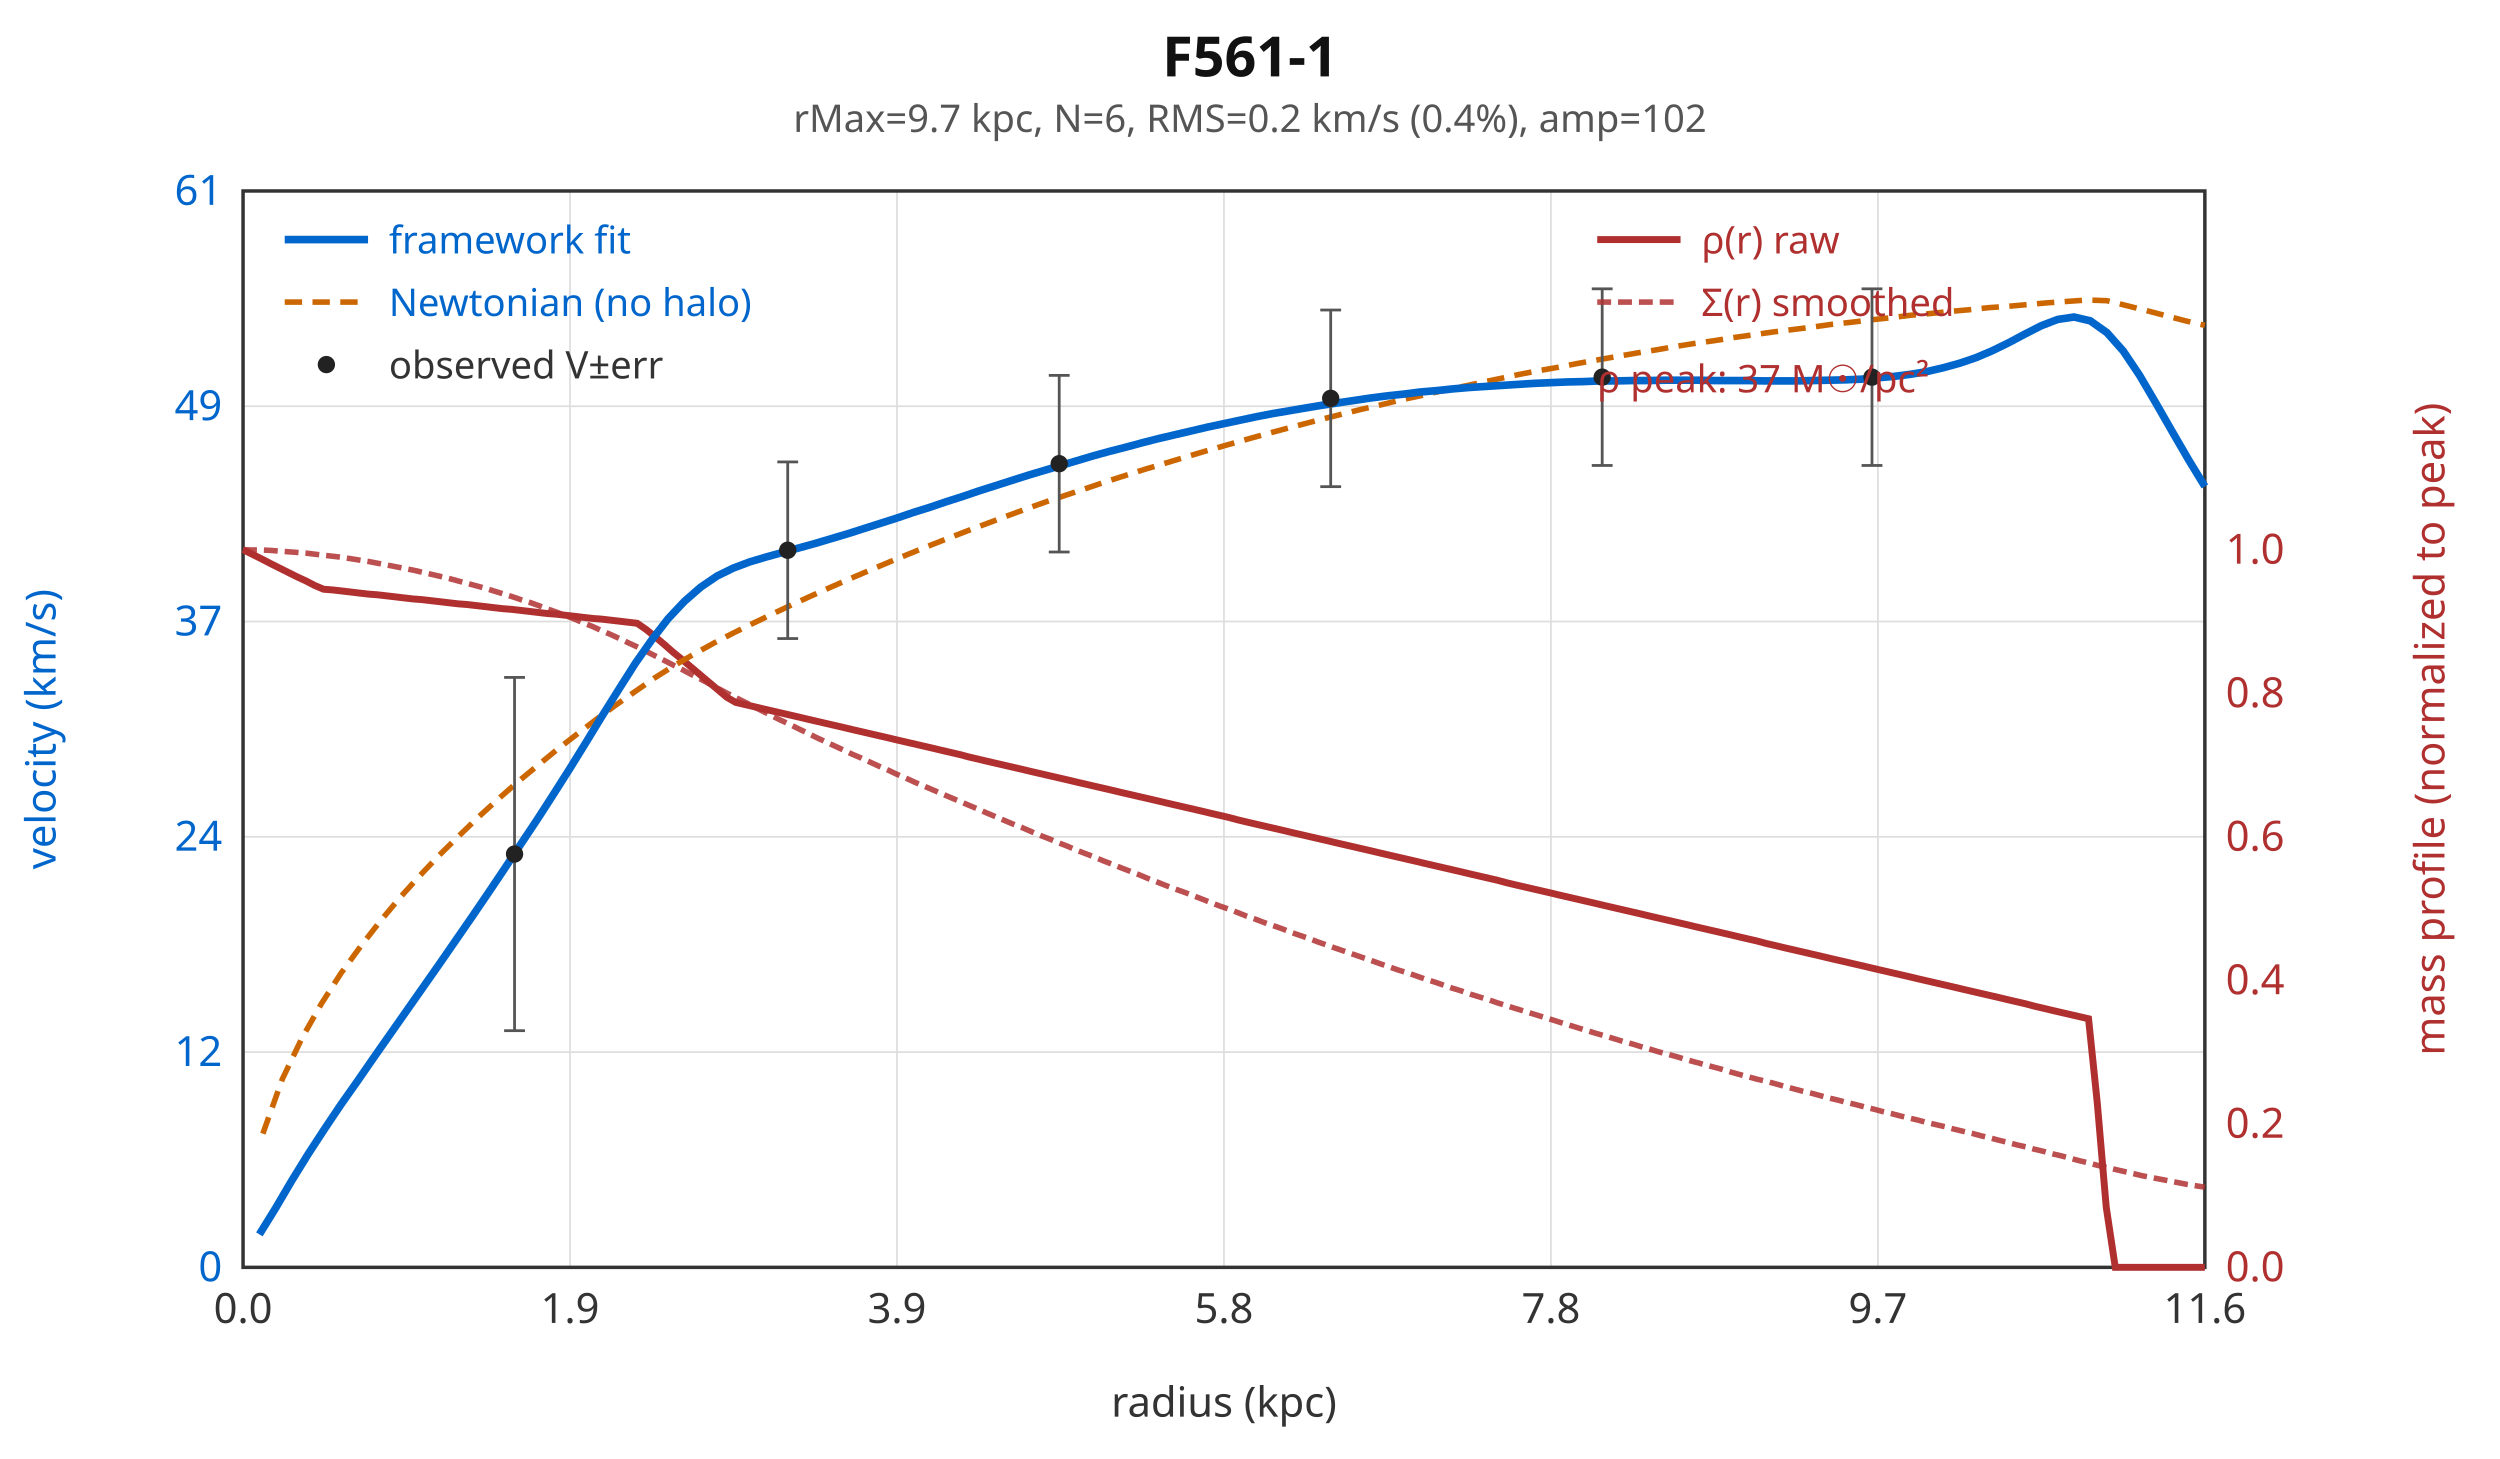
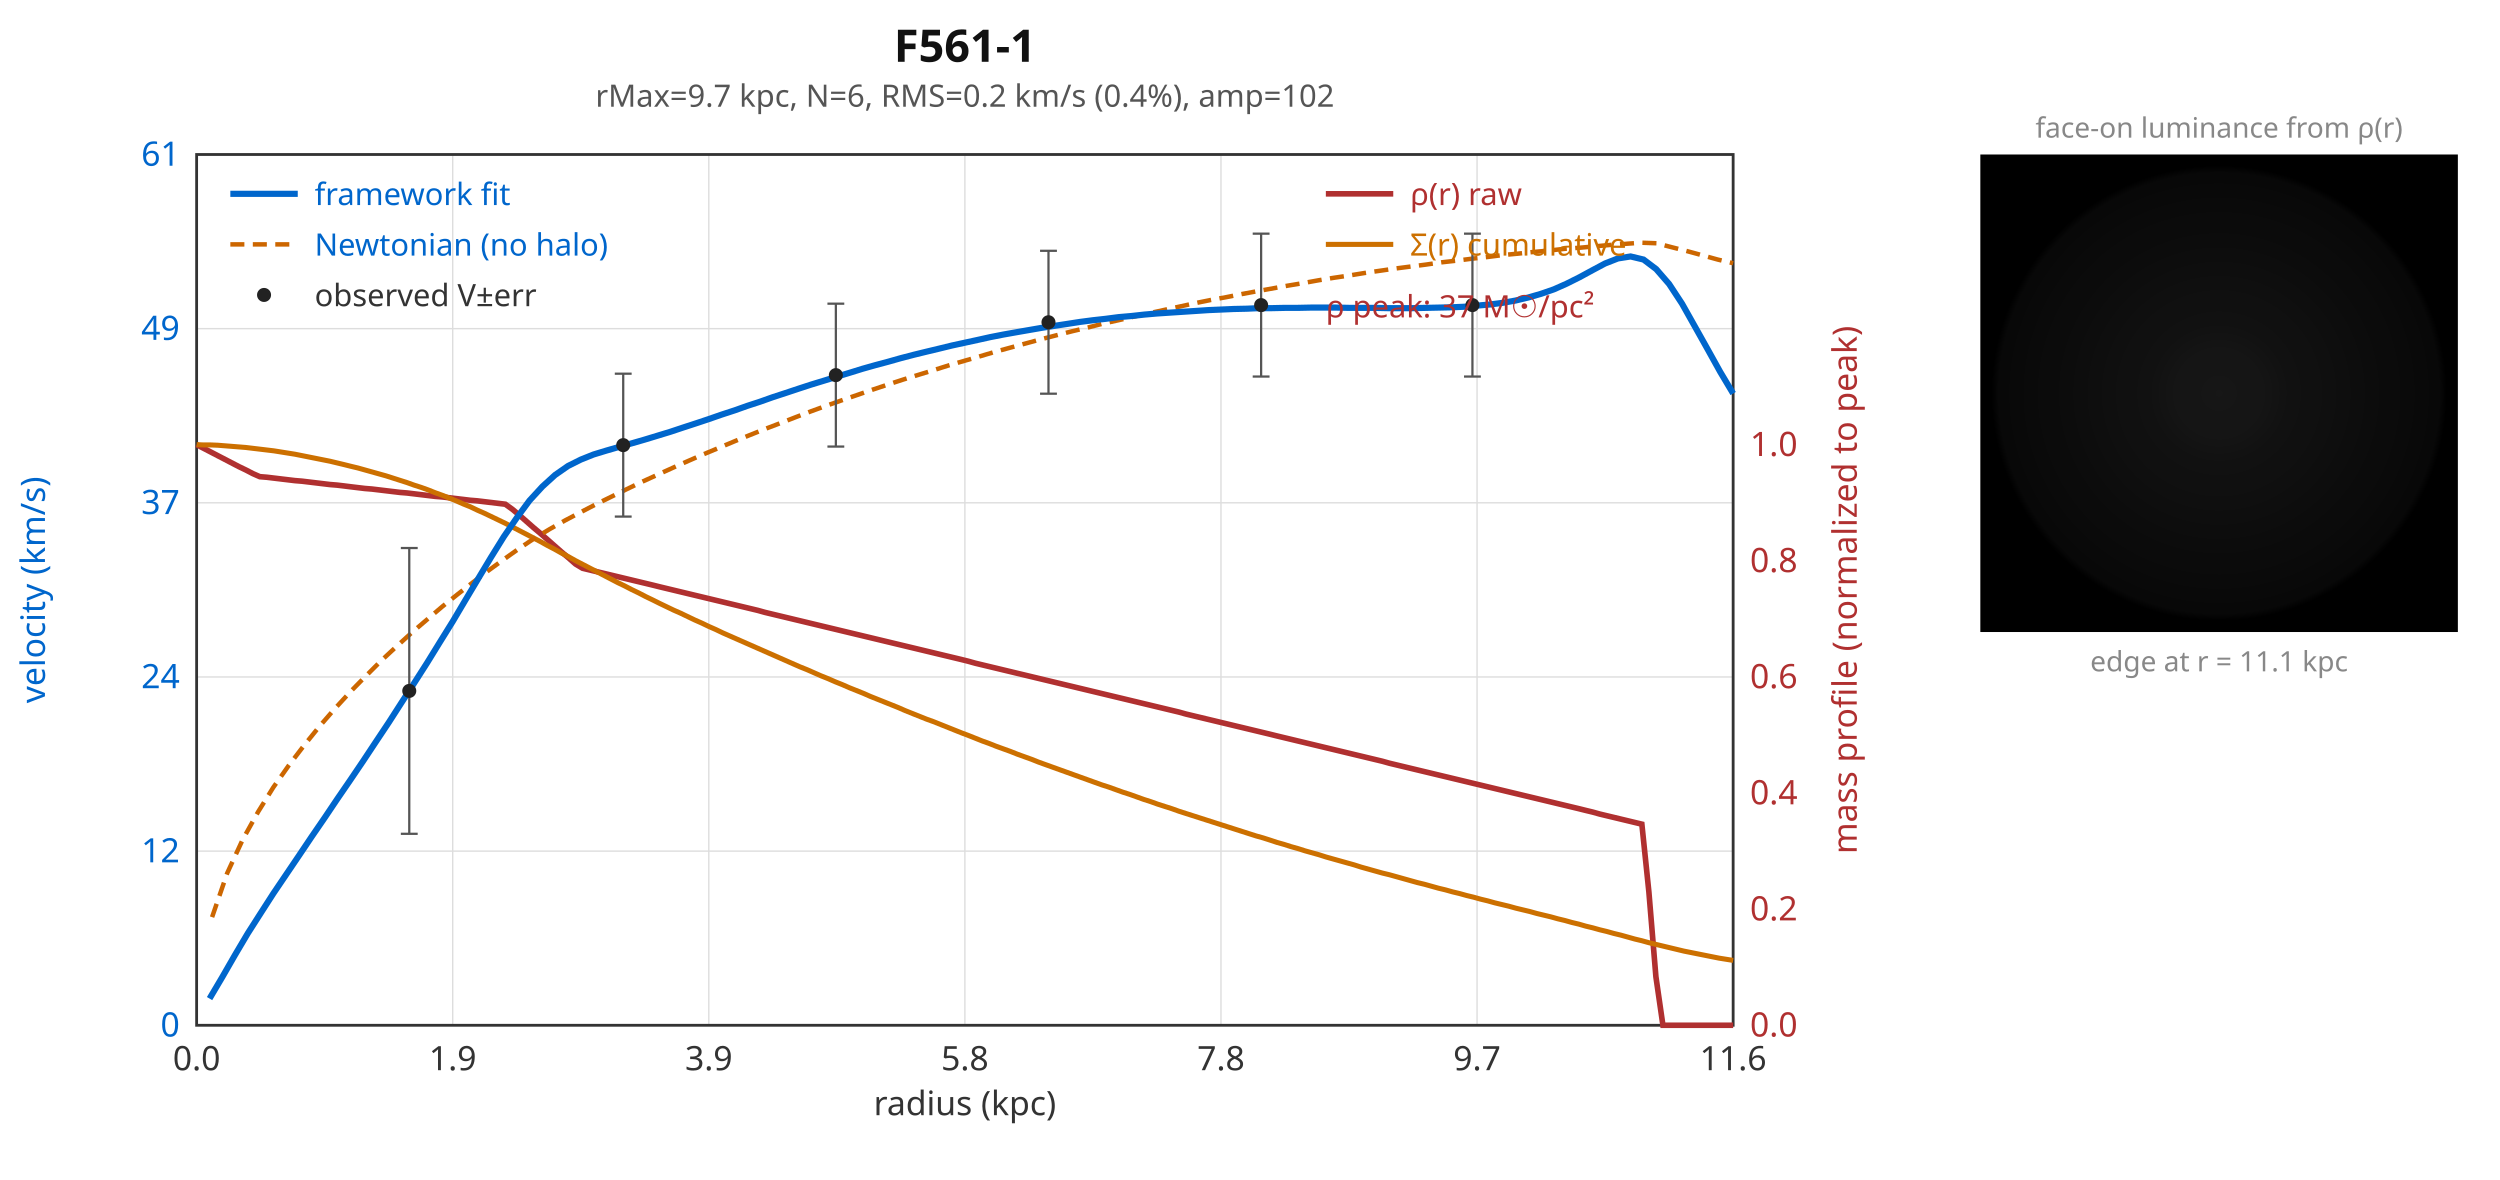
- <svg xmlns="http://www.w3.org/2000/svg" viewBox="0 0 720 420" width="720" height="420" font-family="sans-serif" font-size="12">
+ <svg xmlns="http://www.w3.org/2000/svg" viewBox="0 0 890 420" width="890" height="420" font-family="sans-serif" font-size="12">
  <style>
  .ax { stroke: #333; stroke-width: 1; fill: none; }
  .grid { stroke: #ddd; stroke-width: 0.5; fill: none; }
  .lbl { fill: #333; }
  .lbl-l { fill: #0066cc; }
  .lbl-r { fill: #b03030; }
+   .lbl-s { fill: #cc7000; }
  .obs { fill: #222; }
  .err { stroke: #555; stroke-width: 0.8; fill: none; }
  .fw { stroke: #0066cc; stroke-width: 2.2; fill: none; }
  .nt { stroke: #cc6600; stroke-width: 1.6; fill: none; stroke-dasharray: 5,3; }
  .rho { stroke: #b03030; stroke-width: 2.0; fill: none; }
-   .sig { stroke: #b03030; stroke-width: 1.6; fill: none; stroke-dasharray: 4,2; opacity: 0.85; }
+   .sig { stroke: #cc7000; stroke-width: 1.8; fill: none; }
  .title { fill: #111; font-size: 16px; font-weight: 600; }
  .subtitle { fill: #555; font-size: 11px; }
  .legend { font-size: 11px; }
+   .preview-bg { fill: #000; }
+   .preview-lbl { fill: #888; font-size: 10px; }
</style>
-   <text x="360.0" y="22" text-anchor="middle" class="title">F561-1</text>
-   <text x="360.0" y="38" text-anchor="middle" class="subtitle">rMax=9.7 kpc, N=6, RMS=0.2 km/s (0.4%), amp=102</text>
-   <line x1="70" y1="365.0" x2="635" y2="365.0" class="grid" />
+   <text x="343.5" y="22" text-anchor="middle" class="title">F561-1</text>
+   <text x="343.5" y="38" text-anchor="middle" class="subtitle">rMax=9.7 kpc, N=6, RMS=0.2 km/s (0.4%), amp=102</text>
+   <line x1="70" y1="365.0" x2="617" y2="365.0" class="grid" />
  <text x="64" y="369.0" text-anchor="end" class="lbl-l">0</text>
-   <line x1="70" y1="303.0" x2="635" y2="303.0" class="grid" />
+   <line x1="70" y1="303.0" x2="617" y2="303.0" class="grid" />
  <text x="64" y="307.0" text-anchor="end" class="lbl-l">12</text>
-   <line x1="70" y1="241" x2="635" y2="241" class="grid" />
+   <line x1="70" y1="241" x2="617" y2="241" class="grid" />
  <text x="64" y="245" text-anchor="end" class="lbl-l">24</text>
-   <line x1="70" y1="179" x2="635" y2="179" class="grid" />
+   <line x1="70" y1="179" x2="617" y2="179" class="grid" />
  <text x="64" y="183" text-anchor="end" class="lbl-l">37</text>
-   <line x1="70" y1="117" x2="635" y2="117" class="grid" />
+   <line x1="70" y1="117" x2="617" y2="117" class="grid" />
  <text x="64" y="121" text-anchor="end" class="lbl-l">49</text>
-   <line x1="70" y1="55" x2="635" y2="55" class="grid" />
+   <line x1="70" y1="55" x2="617" y2="55" class="grid" />
  <text x="64" y="59" text-anchor="end" class="lbl-l">61</text>
-   <text x="641" y="369.0" text-anchor="start" class="lbl-r">0.0</text>
-   <text x="641" y="327.667" text-anchor="start" class="lbl-r">0.2</text>
-   <text x="641" y="286.333" text-anchor="start" class="lbl-r">0.4</text>
-   <text x="641" y="245" text-anchor="start" class="lbl-r">0.6</text>
-   <text x="641" y="203.667" text-anchor="start" class="lbl-r">0.8</text>
-   <text x="641" y="162.333" text-anchor="start" class="lbl-r">1.0</text>
+   <text x="623" y="369.0" text-anchor="start" class="lbl-r">0.0</text>
+   <text x="623" y="327.667" text-anchor="start" class="lbl-r">0.2</text>
+   <text x="623" y="286.333" text-anchor="start" class="lbl-r">0.4</text>
+   <text x="623" y="245" text-anchor="start" class="lbl-r">0.6</text>
+   <text x="623" y="203.667" text-anchor="start" class="lbl-r">0.8</text>
+   <text x="623" y="162.333" text-anchor="start" class="lbl-r">1.0</text>
  <line x1="70.0" y1="55" x2="70.0" y2="365" class="grid" />
  <text x="70.0" y="381" text-anchor="middle" class="lbl">0.0</text>
-   <line x1="164.167" y1="55" x2="164.167" y2="365" class="grid" />
-   <text x="164.167" y="381" text-anchor="middle" class="lbl">1.9</text>
-   <line x1="258.333" y1="55" x2="258.333" y2="365" class="grid" />
-   <text x="258.333" y="381" text-anchor="middle" class="lbl">3.9</text>
-   <line x1="352.5" y1="55" x2="352.5" y2="365" class="grid" />
-   <text x="352.5" y="381" text-anchor="middle" class="lbl">5.8</text>
-   <line x1="446.667" y1="55" x2="446.667" y2="365" class="grid" />
-   <text x="446.667" y="381" text-anchor="middle" class="lbl">7.8</text>
-   <line x1="540.833" y1="55" x2="540.833" y2="365" class="grid" />
-   <text x="540.833" y="381" text-anchor="middle" class="lbl">9.7</text>
-   <line x1="635.0" y1="55" x2="635.0" y2="365" class="grid" />
-   <text x="635.0" y="381" text-anchor="middle" class="lbl">11.6</text>
-   <text x="352.5" y="408" text-anchor="middle" class="lbl">radius (kpc)</text>
+   <line x1="161.167" y1="55" x2="161.167" y2="365" class="grid" />
+   <text x="161.167" y="381" text-anchor="middle" class="lbl">1.9</text>
+   <line x1="252.333" y1="55" x2="252.333" y2="365" class="grid" />
+   <text x="252.333" y="381" text-anchor="middle" class="lbl">3.9</text>
+   <line x1="343.5" y1="55" x2="343.5" y2="365" class="grid" />
+   <text x="343.5" y="381" text-anchor="middle" class="lbl">5.8</text>
+   <line x1="434.667" y1="55" x2="434.667" y2="365" class="grid" />
+   <text x="434.667" y="381" text-anchor="middle" class="lbl">7.8</text>
+   <line x1="525.833" y1="55" x2="525.833" y2="365" class="grid" />
+   <text x="525.833" y="381" text-anchor="middle" class="lbl">9.7</text>
+   <line x1="617.0" y1="55" x2="617.0" y2="365" class="grid" />
+   <text x="617.0" y="381" text-anchor="middle" class="lbl">11.6</text>
+   <text x="343.5" y="397" text-anchor="middle" class="lbl">radius (kpc)</text>
  <text x="16" y="210.0" text-anchor="middle" class="lbl-l" transform="rotate(-90, 16, 210.0)">velocity (km/s)</text>
-   <text x="704" y="210.0" text-anchor="middle" class="lbl-r" transform="rotate(-90, 704, 210.0)">mass profile (normalized to peak)</text>
-   <rect x="70" y="55" width="565" height="310" class="ax" />
-   <path d="M 70.0,158.3 L 72.6,159.6 L 75.2,160.9 L 77.7,162.2 L 80.3,163.5 L 82.9,164.8 L 85.5,166.1 L 88.1,167.3 L 90.6,168.6 L 93.2,169.7 L 95.8,169.9 L 98.4,170.2 L 101.0,170.5 L 103.5,170.8 L 106.1,171.1 L 108.7,171.3 L 111.3,171.6 L 113.9,171.9 L 116.4,172.2 L 119.0,172.5 L 121.6,172.7 L 124.2,173.0 L 126.8,173.3 L 129.3,173.6 L 131.9,173.9 L 134.5,174.1 L 137.1,174.4 L 139.7,174.7 L 142.2,175.0 L 144.8,175.3 L 147.4,175.5 L 150.0,175.8 L 152.6,176.1 L 155.1,176.4 L 157.7,176.7 L 160.3,176.9 L 162.9,177.2 L 165.5,177.5 L 168.0,177.8 L 170.6,178.1 L 173.2,178.3 L 175.8,178.6 L 178.4,178.9 L 180.9,179.2 L 183.5,179.5 L 186.1,181.3 L 188.7,183.4 L 191.3,185.6 L 193.8,187.8 L 196.4,189.9 L 199.0,192.1 L 201.6,194.3 L 204.2,196.5 L 206.7,198.6 L 209.3,200.8 L 211.9,202.3 L 214.5,202.9 L 217.1,203.5 L 219.6,204.1 L 222.2,204.7 L 224.8,205.3 L 227.4,205.9 L 230.0,206.5 L 232.5,207.1 L 235.1,207.7 L 237.7,208.3 L 240.3,208.9 L 242.9,209.5 L 245.4,210.1 L 248.0,210.7 L 250.6,211.3 L 253.2,211.9 L 255.8,212.5 L 258.3,213.1 L 260.9,213.7 L 263.5,214.3 L 266.1,214.9 L 268.7,215.5 L 271.2,216.1 L 273.8,216.7 L 276.4,217.3 L 279.0,218.0 L 281.6,218.6 L 284.1,219.2 L 286.7,219.8 L 289.3,220.4 L 291.9,221.0 L 294.5,221.6 L 297.0,222.2 L 299.6,222.8 L 302.2,223.4 L 304.8,224.0 L 307.4,224.6 L 309.9,225.2 L 312.5,225.8 L 315.1,226.4 L 317.7,227.0 L 320.3,227.6 L 322.8,228.2 L 325.4,228.8 L 328.0,229.4 L 330.6,230.0 L 333.2,230.6 L 335.7,231.2 L 338.3,231.8 L 340.9,232.4 L 343.5,233.0 L 346.1,233.6 L 348.6,234.2 L 351.2,234.8 L 353.8,235.4 L 356.4,236.1 L 358.9,236.7 L 361.5,237.3 L 364.1,237.9 L 366.7,238.5 L 369.3,239.1 L 371.8,239.7 L 374.4,240.3 L 377.0,240.9 L 379.6,241.5 L 382.2,242.1 L 384.7,242.7 L 387.3,243.3 L 389.9,243.9 L 392.5,244.5 L 395.1,245.1 L 397.6,245.7 L 400.2,246.3 L 402.8,246.9 L 405.4,247.5 L 408.0,248.1 L 410.5,248.7 L 413.1,249.3 L 415.7,249.9 L 418.3,250.5 L 420.9,251.1 L 423.4,251.7 L 426.0,252.3 L 428.6,252.9 L 431.2,253.5 L 433.8,254.2 L 436.3,254.8 L 438.9,255.4 L 441.5,256.0 L 444.1,256.6 L 446.7,257.2 L 449.2,257.8 L 451.8,258.4 L 454.4,259.0 L 457.0,259.6 L 459.6,260.2 L 462.1,260.8 L 464.7,261.4 L 467.3,262.0 L 469.9,262.6 L 472.5,263.2 L 475.0,263.8 L 477.6,264.4 L 480.2,265.0 L 482.8,265.6 L 485.4,266.2 L 487.9,266.8 L 490.5,267.4 L 493.1,268.0 L 495.7,268.6 L 498.3,269.2 L 500.8,269.8 L 503.4,270.4 L 506.0,271.0 L 508.6,271.7 L 511.2,272.3 L 513.7,272.9 L 516.3,273.5 L 518.9,274.1 L 521.5,274.7 L 524.1,275.3 L 526.6,275.9 L 529.2,276.5 L 531.8,277.1 L 534.4,277.7 L 537.0,278.3 L 539.5,278.9 L 542.1,279.5 L 544.7,280.1 L 547.3,280.7 L 549.9,281.3 L 552.4,281.9 L 555.0,282.5 L 557.6,283.1 L 560.2,283.7 L 562.8,284.3 L 565.3,284.9 L 567.9,285.5 L 570.5,286.1 L 573.1,286.7 L 575.7,287.3 L 578.2,287.9 L 580.8,288.5 L 583.4,289.1 L 586.0,289.8 L 588.6,290.4 L 591.1,291.0 L 593.7,291.6 L 596.3,292.2 L 598.9,292.8 L 601.5,293.4 L 604.0,317.5 L 606.6,347.7 L 609.2,365.0 L 611.8,365.0 L 614.4,365.0 L 616.9,365.0 L 619.5,365.0 L 622.1,365.0 L 624.7,365.0 L 627.3,365.0 L 629.8,365.0 L 632.4,365.0 L 635.0,365.0" class="rho" />
-   <path d="M 70.0,158.3 L 72.6,158.4 L 75.2,158.4 L 77.7,158.5 L 80.3,158.7 L 82.9,158.9 L 85.5,159.1 L 88.1,159.3 L 90.6,159.6 L 93.2,159.9 L 95.8,160.2 L 98.4,160.5 L 101.0,160.9 L 103.5,161.3 L 106.1,161.7 L 108.7,162.2 L 111.3,162.7 L 113.9,163.2 L 116.4,163.7 L 119.0,164.2 L 121.6,164.8 L 124.2,165.4 L 126.8,166.0 L 129.3,166.6 L 131.9,167.3 L 134.5,168.0 L 137.1,168.7 L 139.7,169.4 L 142.2,170.2 L 144.8,171.0 L 147.4,171.8 L 150.0,172.7 L 152.6,173.5 L 155.1,174.4 L 157.7,175.4 L 160.3,176.3 L 162.9,177.3 L 165.5,178.3 L 168.0,179.4 L 170.6,180.4 L 173.2,181.6 L 175.8,182.7 L 178.4,183.9 L 180.9,185.1 L 183.5,186.3 L 186.1,187.6 L 188.7,188.9 L 191.3,190.2 L 193.8,191.5 L 196.4,192.8 L 199.0,194.2 L 201.6,195.5 L 204.2,196.9 L 206.7,198.2 L 209.3,199.6 L 211.9,200.9 L 214.5,202.2 L 217.1,203.5 L 219.6,204.8 L 222.2,206.1 L 224.8,207.4 L 227.4,208.6 L 230.0,209.9 L 232.5,211.1 L 235.1,212.4 L 237.7,213.6 L 240.3,214.8 L 242.9,216.0 L 245.4,217.2 L 248.0,218.3 L 250.6,219.5 L 253.2,220.7 L 255.8,221.8 L 258.3,223.0 L 260.9,224.1 L 263.5,225.3 L 266.1,226.4 L 268.7,227.5 L 271.2,228.6 L 273.8,229.7 L 276.4,230.8 L 279.0,231.9 L 281.6,233.0 L 284.1,234.1 L 286.7,235.2 L 289.3,236.3 L 291.9,237.4 L 294.5,238.4 L 297.0,239.5 L 299.6,240.6 L 302.2,241.6 L 304.8,242.7 L 307.4,243.7 L 309.9,244.8 L 312.5,245.8 L 315.1,246.8 L 317.7,247.9 L 320.3,248.9 L 322.8,249.9 L 325.4,250.9 L 328.0,251.9 L 330.6,253.0 L 333.2,254.0 L 335.7,255.0 L 338.3,256.0 L 340.9,256.9 L 343.5,257.9 L 346.1,258.9 L 348.6,259.9 L 351.2,260.9 L 353.8,261.8 L 356.4,262.8 L 358.9,263.8 L 361.5,264.7 L 364.1,265.7 L 366.7,266.6 L 369.3,267.5 L 371.8,268.5 L 374.4,269.4 L 377.0,270.3 L 379.6,271.3 L 382.2,272.2 L 384.7,273.1 L 387.3,274.0 L 389.9,274.9 L 392.5,275.8 L 395.1,276.7 L 397.6,277.6 L 400.2,278.5 L 402.8,279.4 L 405.4,280.2 L 408.0,281.1 L 410.5,282.0 L 413.1,282.8 L 415.7,283.7 L 418.3,284.6 L 420.9,285.4 L 423.4,286.3 L 426.0,287.1 L 428.6,287.9 L 431.2,288.8 L 433.8,289.6 L 436.3,290.4 L 438.9,291.2 L 441.5,292.0 L 444.1,292.8 L 446.7,293.6 L 449.2,294.4 L 451.8,295.2 L 454.4,296.0 L 457.0,296.8 L 459.6,297.6 L 462.1,298.3 L 464.7,299.1 L 467.3,299.9 L 469.9,300.6 L 472.5,301.4 L 475.0,302.1 L 477.6,302.9 L 480.2,303.6 L 482.8,304.3 L 485.4,305.1 L 487.9,305.8 L 490.5,306.5 L 493.1,307.2 L 495.7,307.9 L 498.3,308.7 L 500.8,309.4 L 503.4,310.1 L 506.0,310.8 L 508.6,311.4 L 511.2,312.1 L 513.7,312.8 L 516.3,313.5 L 518.9,314.2 L 521.5,314.8 L 524.1,315.5 L 526.6,316.2 L 529.2,316.8 L 531.8,317.5 L 534.4,318.1 L 537.0,318.8 L 539.5,319.4 L 542.1,320.1 L 544.7,320.7 L 547.3,321.4 L 549.9,322.0 L 552.4,322.6 L 555.0,323.3 L 557.6,323.9 L 560.2,324.5 L 562.8,325.2 L 565.3,325.8 L 567.9,326.4 L 570.5,327.1 L 573.1,327.7 L 575.7,328.4 L 578.2,329.0 L 580.8,329.7 L 583.4,330.3 L 586.0,331.0 L 588.6,331.6 L 591.1,332.3 L 593.7,332.9 L 596.3,333.6 L 598.9,334.3 L 601.5,334.9 L 604.0,335.6 L 606.6,336.2 L 609.2,336.8 L 611.8,337.4 L 614.4,338.0 L 616.9,338.6 L 619.5,339.1 L 622.1,339.6 L 624.7,340.1 L 627.3,340.6 L 629.8,341.1 L 632.4,341.5 L 635.0,341.9" class="sig" />
-   <path d="M 75.7,326.5 L 81.3,310.8 L 87.0,298.9 L 92.6,289.0 L 98.2,280.3 L 103.9,272.5 L 109.5,265.3 L 115.2,258.5 L 120.8,252.3 L 126.5,246.3 L 132.2,240.7 L 137.8,235.3 L 143.4,230.2 L 149.1,225.2 L 154.8,220.5 L 160.4,215.9 L 166.1,211.5 L 171.7,207.2 L 177.3,203.1 L 183.0,199.1 L 188.6,195.2 L 194.3,191.6 L 200.0,188.3 L 205.6,185.2 L 211.2,182.3 L 216.9,179.5 L 222.5,176.8 L 228.2,174.1 L 233.9,171.5 L 239.5,169.0 L 245.2,166.5 L 250.8,164.1 L 256.5,161.7 L 262.1,159.4 L 267.8,157.1 L 273.4,154.9 L 279.1,152.7 L 284.7,150.6 L 290.3,148.5 L 296.0,146.4 L 301.6,144.4 L 307.3,142.5 L 313.0,140.6 L 318.6,138.7 L 324.2,136.9 L 329.9,135.1 L 335.6,133.4 L 341.2,131.7 L 346.9,130.0 L 352.5,128.4 L 358.1,126.8 L 363.8,125.2 L 369.4,123.7 L 375.1,122.2 L 380.8,120.7 L 386.4,119.3 L 392.0,117.9 L 397.7,116.6 L 403.3,115.2 L 409.0,114.0 L 414.6,112.7 L 420.3,111.5 L 425.9,110.3 L 431.6,109.1 L 437.2,107.9 L 442.9,106.8 L 448.6,105.8 L 454.2,104.7 L 459.8,103.7 L 465.5,102.7 L 471.2,101.7 L 476.8,100.8 L 482.4,99.8 L 488.1,98.9 L 493.8,98.1 L 499.4,97.2 L 505.1,96.4 L 510.7,95.6 L 516.4,94.9 L 522.0,94.2 L 527.6,93.4 L 533.3,92.8 L 539.0,92.1 L 544.6,91.5 L 550.2,90.8 L 555.9,90.3 L 561.5,89.7 L 567.2,89.2 L 572.8,88.6 L 578.5,88.2 L 584.1,87.7 L 589.8,87.2 L 595.4,86.8 L 601.1,86.4 L 606.8,86.6 L 612.4,88.0 L 618.0,89.4 L 623.7,90.9 L 629.4,92.4 L 635.0,93.7" class="nt" />
-   <path d="M 74.7,355.5 L 79.4,347.9 L 84.1,339.9 L 88.8,332.3 L 93.5,325.1 L 98.2,318.1 L 103.0,311.3 L 107.7,304.5 L 112.4,297.8 L 117.1,291.1 L 121.8,284.4 L 126.5,277.7 L 131.2,270.9 L 135.9,264.1 L 140.6,257.2 L 145.3,250.2 L 150.0,243.1 L 154.8,235.9 L 159.5,228.6 L 164.2,221.2 L 168.9,213.6 L 173.6,205.9 L 178.3,198.4 L 183.0,191.0 L 187.7,184.3 L 192.4,178.2 L 197.1,173.2 L 201.8,169.1 L 206.5,165.9 L 211.2,163.6 L 216.0,161.8 L 220.7,160.4 L 225.4,159.1 L 230.1,157.8 L 234.8,156.5 L 239.5,155.1 L 244.2,153.7 L 248.9,152.2 L 253.6,150.7 L 258.3,149.2 L 263.0,147.6 L 267.8,146.1 L 272.5,144.5 L 277.2,143.0 L 281.9,141.4 L 286.6,139.9 L 291.3,138.4 L 296.0,136.9 L 300.7,135.5 L 305.4,134.1 L 310.1,132.7 L 314.8,131.3 L 319.5,130.0 L 324.2,128.8 L 329.0,127.5 L 333.7,126.3 L 338.4,125.2 L 343.1,124.1 L 347.8,123.0 L 352.5,122.0 L 357.2,121.0 L 361.9,120.0 L 366.6,119.1 L 371.3,118.3 L 376.0,117.5 L 380.8,116.7 L 385.5,116.0 L 390.2,115.3 L 394.9,114.6 L 399.6,114.0 L 404.3,113.5 L 409.0,112.9 L 413.7,112.5 L 418.4,112.0 L 423.1,111.6 L 427.8,111.3 L 432.5,111.0 L 437.2,110.7 L 442.0,110.4 L 446.7,110.2 L 451.4,110.0 L 456.1,109.9 L 460.8,109.7 L 465.5,109.7 L 470.2,109.6 L 474.9,109.6 L 479.6,109.5 L 484.3,109.5 L 489.0,109.5 L 493.8,109.6 L 498.5,109.6 L 503.2,109.6 L 507.9,109.7 L 512.6,109.7 L 517.3,109.7 L 522.0,109.6 L 526.7,109.5 L 531.4,109.4 L 536.1,109.2 L 540.8,108.8 L 545.5,108.4 L 550.2,107.8 L 555.0,107.0 L 559.7,105.9 L 564.4,104.6 L 569.1,103.0 L 573.8,101.0 L 578.5,98.7 L 583.2,96.2 L 587.9,93.8 L 592.6,92.0 L 597.3,91.3 L 602.0,92.4 L 606.8,95.8 L 611.5,101.1 L 616.2,108.1 L 620.9,116.1 L 625.6,124.3 L 630.3,132.4 L 635.0,140.1" class="fw" />
-   <line x1="148.189" y1="195.095" x2="148.189" y2="296.835" class="err" />
-   <line x1="145.189" y1="195.095" x2="151.189" y2="195.095" class="err" />
-   <line x1="145.189" y1="296.835" x2="151.189" y2="296.835" class="err" />
-   <circle cx="148.189" cy="245.965" r="2.5" class="obs" />
-   <line x1="226.863" y1="133.034" x2="226.863" y2="183.904" class="err" />
-   <line x1="223.863" y1="133.034" x2="229.863" y2="133.034" class="err" />
-   <line x1="223.863" y1="183.904" x2="229.863" y2="183.904" class="err" />
-   <circle cx="226.863" cy="158.469" r="2.5" class="obs" />
-   <line x1="305.052" y1="108.108" x2="305.052" y2="158.978" class="err" />
-   <line x1="302.052" y1="108.108" x2="308.052" y2="108.108" class="err" />
-   <line x1="302.052" y1="158.978" x2="308.052" y2="158.978" class="err" />
-   <circle cx="305.052" cy="133.543" r="2.5" class="obs" />
-   <line x1="383.241" y1="89.286" x2="383.241" y2="140.156" class="err" />
-   <line x1="380.241" y1="89.286" x2="386.241" y2="89.286" class="err" />
-   <line x1="380.241" y1="140.156" x2="386.241" y2="140.156" class="err" />
-   <circle cx="383.241" cy="114.721" r="2.5" class="obs" />
-   <line x1="461.43" y1="83.182" x2="461.43" y2="134.052" class="err" />
-   <line x1="458.43" y1="83.182" x2="464.43" y2="83.182" class="err" />
-   <line x1="458.43" y1="134.052" x2="464.43" y2="134.052" class="err" />
-   <circle cx="461.43" cy="108.617" r="2.5" class="obs" />
-   <line x1="539.133" y1="83.182" x2="539.133" y2="134.052" class="err" />
-   <line x1="536.133" y1="83.182" x2="542.133" y2="83.182" class="err" />
-   <line x1="536.133" y1="134.052" x2="542.133" y2="134.052" class="err" />
-   <circle cx="539.133" cy="108.617" r="2.5" class="obs" />
+   <text x="661" y="210.0" text-anchor="middle" class="lbl-r" transform="rotate(-90, 661, 210.0)">mass profile (normalized to peak)</text>
+   <rect x="70" y="55" width="547" height="310" class="ax" />
+   <path d="M 70.0,158.3 L 72.5,159.6 L 75.0,160.9 L 77.5,162.2 L 80.0,163.5 L 82.5,164.8 L 85.0,166.1 L 87.5,167.3 L 90.0,168.6 L 92.5,169.7 L 95.0,169.9 L 97.5,170.2 L 100.0,170.5 L 102.5,170.8 L 105.0,171.1 L 107.5,171.3 L 110.0,171.6 L 112.5,171.9 L 115.0,172.2 L 117.5,172.5 L 120.0,172.7 L 122.5,173.0 L 124.9,173.3 L 127.4,173.6 L 129.9,173.9 L 132.4,174.1 L 134.9,174.4 L 137.4,174.7 L 139.9,175.0 L 142.4,175.3 L 144.9,175.5 L 147.4,175.8 L 149.9,176.1 L 152.4,176.4 L 154.9,176.7 L 157.4,176.9 L 159.9,177.2 L 162.4,177.5 L 164.9,177.8 L 167.4,178.1 L 169.9,178.3 L 172.4,178.6 L 174.9,178.9 L 177.4,179.2 L 179.9,179.5 L 182.4,181.3 L 184.9,183.4 L 187.4,185.6 L 189.9,187.8 L 192.4,189.9 L 194.9,192.1 L 197.4,194.3 L 199.9,196.5 L 202.4,198.6 L 204.9,200.8 L 207.4,202.3 L 209.9,202.9 L 212.4,203.5 L 214.9,204.1 L 217.4,204.7 L 219.9,205.3 L 222.4,205.9 L 224.9,206.5 L 227.4,207.1 L 229.9,207.7 L 232.4,208.3 L 234.8,208.9 L 237.3,209.5 L 239.8,210.1 L 242.3,210.7 L 244.8,211.3 L 247.3,211.9 L 249.8,212.5 L 252.3,213.1 L 254.8,213.7 L 257.3,214.3 L 259.8,214.9 L 262.3,215.5 L 264.8,216.1 L 267.3,216.7 L 269.8,217.3 L 272.3,218.0 L 274.8,218.6 L 277.3,219.2 L 279.8,219.8 L 282.3,220.4 L 284.8,221.0 L 287.3,221.6 L 289.8,222.2 L 292.3,222.8 L 294.8,223.4 L 297.3,224.0 L 299.8,224.6 L 302.3,225.2 L 304.8,225.8 L 307.3,226.4 L 309.8,227.0 L 312.3,227.6 L 314.8,228.2 L 317.3,228.8 L 319.8,229.4 L 322.3,230.0 L 324.8,230.6 L 327.3,231.2 L 329.8,231.8 L 332.3,232.4 L 334.8,233.0 L 337.3,233.6 L 339.8,234.2 L 342.3,234.8 L 344.7,235.4 L 347.2,236.1 L 349.7,236.7 L 352.2,237.3 L 354.7,237.9 L 357.2,238.5 L 359.7,239.1 L 362.2,239.7 L 364.7,240.3 L 367.2,240.9 L 369.7,241.5 L 372.2,242.1 L 374.7,242.7 L 377.2,243.3 L 379.7,243.9 L 382.2,244.5 L 384.7,245.1 L 387.2,245.7 L 389.7,246.3 L 392.2,246.9 L 394.7,247.5 L 397.2,248.1 L 399.7,248.7 L 402.2,249.3 L 404.7,249.9 L 407.2,250.5 L 409.7,251.1 L 412.2,251.7 L 414.7,252.3 L 417.2,252.9 L 419.7,253.5 L 422.2,254.2 L 424.7,254.8 L 427.2,255.4 L 429.7,256.0 L 432.2,256.6 L 434.7,257.2 L 437.2,257.8 L 439.7,258.4 L 442.2,259.0 L 444.7,259.6 L 447.2,260.2 L 449.7,260.8 L 452.2,261.4 L 454.6,262.0 L 457.1,262.6 L 459.6,263.2 L 462.1,263.8 L 464.6,264.4 L 467.1,265.0 L 469.6,265.6 L 472.1,266.2 L 474.6,266.8 L 477.1,267.4 L 479.6,268.0 L 482.1,268.6 L 484.6,269.2 L 487.1,269.8 L 489.6,270.4 L 492.1,271.0 L 494.6,271.7 L 497.1,272.3 L 499.6,272.9 L 502.1,273.5 L 504.6,274.1 L 507.1,274.7 L 509.6,275.3 L 512.1,275.9 L 514.6,276.5 L 517.1,277.1 L 519.6,277.7 L 522.1,278.3 L 524.6,278.9 L 527.1,279.5 L 529.6,280.1 L 532.1,280.7 L 534.6,281.3 L 537.1,281.9 L 539.6,282.5 L 542.1,283.1 L 544.6,283.7 L 547.1,284.3 L 549.6,284.9 L 552.1,285.5 L 554.6,286.1 L 557.1,286.7 L 559.6,287.3 L 562.1,287.9 L 564.5,288.5 L 567.0,289.1 L 569.5,289.8 L 572.0,290.4 L 574.5,291.0 L 577.0,291.6 L 579.5,292.2 L 582.0,292.8 L 584.5,293.4 L 587.0,317.5 L 589.5,347.7 L 592.0,365.0 L 594.5,365.0 L 597.0,365.0 L 599.5,365.0 L 602.0,365.0 L 604.5,365.0 L 607.0,365.0 L 609.5,365.0 L 612.0,365.0 L 614.5,365.0 L 617.0,365.0" class="rho" />
+   <path d="M 70.0,158.3 L 72.5,158.4 L 75.0,158.4 L 77.5,158.5 L 80.0,158.7 L 82.5,158.9 L 85.0,159.1 L 87.5,159.3 L 90.0,159.6 L 92.5,159.9 L 95.0,160.2 L 97.5,160.5 L 100.0,160.9 L 102.5,161.3 L 105.0,161.7 L 107.5,162.2 L 110.0,162.7 L 112.5,163.2 L 115.0,163.7 L 117.5,164.2 L 120.0,164.8 L 122.5,165.4 L 124.9,166.0 L 127.4,166.6 L 129.9,167.3 L 132.4,168.0 L 134.9,168.7 L 137.4,169.4 L 139.9,170.2 L 142.4,171.0 L 144.9,171.8 L 147.4,172.7 L 149.9,173.5 L 152.4,174.4 L 154.9,175.4 L 157.4,176.3 L 159.9,177.3 L 162.4,178.3 L 164.9,179.4 L 167.4,180.4 L 169.9,181.6 L 172.4,182.7 L 174.9,183.9 L 177.4,185.1 L 179.9,186.3 L 182.4,187.6 L 184.9,188.9 L 187.4,190.2 L 189.9,191.5 L 192.4,192.8 L 194.9,194.2 L 197.4,195.5 L 199.9,196.9 L 202.4,198.2 L 204.9,199.6 L 207.4,200.9 L 209.9,202.2 L 212.4,203.5 L 214.9,204.8 L 217.4,206.1 L 219.9,207.4 L 222.4,208.6 L 224.9,209.9 L 227.4,211.1 L 229.9,212.4 L 232.4,213.6 L 234.8,214.8 L 237.3,216.0 L 239.8,217.2 L 242.3,218.3 L 244.8,219.5 L 247.3,220.7 L 249.8,221.8 L 252.3,223.0 L 254.8,224.1 L 257.3,225.3 L 259.8,226.4 L 262.3,227.5 L 264.8,228.6 L 267.3,229.7 L 269.8,230.8 L 272.3,231.9 L 274.8,233.0 L 277.3,234.1 L 279.8,235.2 L 282.3,236.3 L 284.8,237.4 L 287.3,238.4 L 289.8,239.5 L 292.3,240.6 L 294.8,241.6 L 297.3,242.7 L 299.8,243.7 L 302.3,244.8 L 304.8,245.8 L 307.3,246.8 L 309.8,247.9 L 312.3,248.9 L 314.8,249.9 L 317.3,250.9 L 319.8,251.9 L 322.3,253.0 L 324.8,254.0 L 327.3,255.0 L 329.8,256.0 L 332.3,256.9 L 334.8,257.9 L 337.3,258.9 L 339.8,259.9 L 342.3,260.9 L 344.7,261.8 L 347.2,262.8 L 349.7,263.8 L 352.2,264.7 L 354.7,265.7 L 357.2,266.6 L 359.7,267.5 L 362.2,268.5 L 364.7,269.4 L 367.2,270.3 L 369.7,271.3 L 372.2,272.2 L 374.7,273.1 L 377.2,274.0 L 379.7,274.9 L 382.2,275.8 L 384.7,276.7 L 387.2,277.6 L 389.7,278.5 L 392.2,279.4 L 394.7,280.2 L 397.2,281.1 L 399.7,282.0 L 402.2,282.8 L 404.7,283.7 L 407.2,284.6 L 409.7,285.4 L 412.2,286.3 L 414.7,287.1 L 417.2,287.9 L 419.7,288.8 L 422.2,289.6 L 424.7,290.4 L 427.2,291.2 L 429.7,292.0 L 432.2,292.8 L 434.7,293.6 L 437.2,294.4 L 439.7,295.2 L 442.2,296.0 L 444.7,296.8 L 447.2,297.6 L 449.7,298.3 L 452.2,299.1 L 454.6,299.9 L 457.1,300.6 L 459.6,301.4 L 462.1,302.1 L 464.6,302.9 L 467.1,303.6 L 469.6,304.3 L 472.1,305.1 L 474.6,305.8 L 477.1,306.5 L 479.6,307.2 L 482.1,307.9 L 484.6,308.7 L 487.1,309.4 L 489.6,310.1 L 492.1,310.8 L 494.6,311.4 L 497.1,312.1 L 499.6,312.8 L 502.1,313.5 L 504.6,314.2 L 507.1,314.8 L 509.6,315.5 L 512.1,316.2 L 514.6,316.8 L 517.1,317.5 L 519.6,318.1 L 522.1,318.8 L 524.6,319.4 L 527.1,320.1 L 529.6,320.7 L 532.1,321.4 L 534.6,322.0 L 537.1,322.6 L 539.6,323.3 L 542.1,323.9 L 544.6,324.5 L 547.1,325.2 L 549.6,325.8 L 552.1,326.4 L 554.6,327.1 L 557.1,327.7 L 559.6,328.4 L 562.1,329.0 L 564.5,329.7 L 567.0,330.3 L 569.5,331.0 L 572.0,331.6 L 574.5,332.3 L 577.0,332.9 L 579.5,333.6 L 582.0,334.3 L 584.5,334.9 L 587.0,335.6 L 589.5,336.2 L 592.0,336.8 L 594.5,337.4 L 597.0,338.0 L 599.5,338.6 L 602.0,339.1 L 604.5,339.6 L 607.0,340.1 L 609.5,340.6 L 612.0,341.1 L 614.5,341.5 L 617.0,341.9" class="sig" />
+   <path d="M 75.5,326.5 L 80.9,310.8 L 86.4,298.9 L 91.9,289.0 L 97.3,280.3 L 102.8,272.5 L 108.3,265.3 L 113.8,258.5 L 119.2,252.3 L 124.7,246.3 L 130.2,240.7 L 135.6,235.3 L 141.1,230.2 L 146.6,225.2 L 152.1,220.5 L 157.5,215.9 L 163.0,211.5 L 168.5,207.2 L 173.9,203.1 L 179.4,199.1 L 184.9,195.2 L 190.3,191.6 L 195.8,188.3 L 201.3,185.2 L 206.8,182.3 L 212.2,179.5 L 217.7,176.8 L 223.2,174.1 L 228.6,171.5 L 234.1,169.0 L 239.6,166.5 L 245.0,164.1 L 250.5,161.7 L 256.0,159.4 L 261.5,157.1 L 266.9,154.9 L 272.4,152.7 L 277.9,150.6 L 283.3,148.5 L 288.8,146.4 L 294.3,144.4 L 299.7,142.5 L 305.2,140.6 L 310.7,138.7 L 316.1,136.9 L 321.6,135.1 L 327.1,133.4 L 332.6,131.7 L 338.0,130.0 L 343.5,128.4 L 349.0,126.8 L 354.4,125.2 L 359.9,123.7 L 365.4,122.2 L 370.9,120.7 L 376.3,119.3 L 381.8,117.9 L 387.3,116.6 L 392.7,115.2 L 398.2,114.0 L 403.7,112.7 L 409.1,111.5 L 414.6,110.3 L 420.1,109.1 L 425.6,107.9 L 431.0,106.8 L 436.5,105.8 L 442.0,104.7 L 447.4,103.7 L 452.9,102.7 L 458.4,101.7 L 463.8,100.8 L 469.3,99.8 L 474.8,98.9 L 480.2,98.1 L 485.7,97.2 L 491.2,96.4 L 496.7,95.6 L 502.1,94.9 L 507.6,94.2 L 513.1,93.4 L 518.5,92.8 L 524.0,92.1 L 529.5,91.5 L 535.0,90.8 L 540.4,90.3 L 545.9,89.7 L 551.4,89.2 L 556.8,88.6 L 562.3,88.2 L 567.8,87.7 L 573.2,87.2 L 578.7,86.8 L 584.2,86.4 L 589.7,86.6 L 595.1,88.0 L 600.6,89.4 L 606.1,90.9 L 611.5,92.4 L 617.0,93.7" class="nt" />
+   <path d="M 74.6,355.5 L 79.1,347.9 L 83.7,339.9 L 88.2,332.3 L 92.8,325.1 L 97.3,318.1 L 101.9,311.3 L 106.5,304.5 L 111.0,297.8 L 115.6,291.1 L 120.1,284.4 L 124.7,277.7 L 129.3,270.9 L 133.8,264.1 L 138.4,257.2 L 142.9,250.2 L 147.5,243.1 L 152.1,235.9 L 156.6,228.6 L 161.2,221.2 L 165.7,213.6 L 170.3,205.9 L 174.8,198.4 L 179.4,191.0 L 184.0,184.3 L 188.5,178.2 L 193.1,173.2 L 197.6,169.1 L 202.2,165.9 L 206.8,163.6 L 211.3,161.8 L 215.9,160.4 L 220.4,159.1 L 225.0,157.8 L 229.5,156.5 L 234.1,155.1 L 238.7,153.7 L 243.2,152.2 L 247.8,150.7 L 252.3,149.2 L 256.9,147.6 L 261.5,146.1 L 266.0,144.5 L 270.6,143.0 L 275.1,141.4 L 279.7,139.9 L 284.2,138.4 L 288.8,136.9 L 293.4,135.5 L 297.9,134.1 L 302.5,132.7 L 307.0,131.3 L 311.6,130.0 L 316.1,128.8 L 320.7,127.5 L 325.3,126.3 L 329.8,125.2 L 334.4,124.1 L 338.9,123.0 L 343.5,122.0 L 348.1,121.0 L 352.6,120.0 L 357.2,119.1 L 361.7,118.3 L 366.3,117.5 L 370.9,116.7 L 375.4,116.0 L 380.0,115.3 L 384.5,114.6 L 389.1,114.0 L 393.6,113.5 L 398.2,112.9 L 402.8,112.5 L 407.3,112.0 L 411.9,111.6 L 416.4,111.3 L 421.0,111.0 L 425.6,110.7 L 430.1,110.4 L 434.7,110.2 L 439.2,110.0 L 443.8,109.9 L 448.3,109.7 L 452.9,109.7 L 457.5,109.6 L 462.0,109.6 L 466.6,109.5 L 471.1,109.5 L 475.7,109.5 L 480.2,109.6 L 484.8,109.6 L 489.4,109.6 L 493.9,109.7 L 498.5,109.7 L 503.0,109.7 L 507.6,109.6 L 512.2,109.5 L 516.7,109.4 L 521.3,109.2 L 525.8,108.8 L 530.4,108.4 L 535.0,107.8 L 539.5,107.0 L 544.1,105.9 L 548.6,104.6 L 553.2,103.0 L 557.7,101.0 L 562.3,98.7 L 566.9,96.2 L 571.4,93.8 L 576.0,92.0 L 580.5,91.3 L 585.1,92.4 L 589.6,95.8 L 594.2,101.1 L 598.8,108.1 L 603.3,116.1 L 607.9,124.3 L 612.4,132.4 L 617.0,140.1" class="fw" />
+   <line x1="145.698" y1="195.095" x2="145.698" y2="296.835" class="err" />
+   <line x1="142.698" y1="195.095" x2="148.698" y2="195.095" class="err" />
+   <line x1="142.698" y1="296.835" x2="148.698" y2="296.835" class="err" />
+   <circle cx="145.698" cy="245.965" r="2.5" class="obs" />
+   <line x1="221.866" y1="133.034" x2="221.866" y2="183.904" class="err" />
+   <line x1="218.866" y1="133.034" x2="224.866" y2="133.034" class="err" />
+   <line x1="218.866" y1="183.904" x2="224.866" y2="183.904" class="err" />
+   <circle cx="221.866" cy="158.469" r="2.5" class="obs" />
+   <line x1="297.564" y1="108.108" x2="297.564" y2="158.978" class="err" />
+   <line x1="294.564" y1="108.108" x2="300.564" y2="108.108" class="err" />
+   <line x1="294.564" y1="158.978" x2="300.564" y2="158.978" class="err" />
+   <circle cx="297.564" cy="133.543" r="2.5" class="obs" />
+   <line x1="373.261" y1="89.286" x2="373.261" y2="140.156" class="err" />
+   <line x1="370.261" y1="89.286" x2="376.261" y2="89.286" class="err" />
+   <line x1="370.261" y1="140.156" x2="376.261" y2="140.156" class="err" />
+   <circle cx="373.261" cy="114.721" r="2.5" class="obs" />
+   <line x1="448.959" y1="83.182" x2="448.959" y2="134.052" class="err" />
+   <line x1="445.959" y1="83.182" x2="451.959" y2="83.182" class="err" />
+   <line x1="445.959" y1="134.052" x2="451.959" y2="134.052" class="err" />
+   <circle cx="448.959" cy="108.617" r="2.5" class="obs" />
+   <line x1="524.187" y1="83.182" x2="524.187" y2="134.052" class="err" />
+   <line x1="521.187" y1="83.182" x2="527.187" y2="83.182" class="err" />
+   <line x1="521.187" y1="134.052" x2="527.187" y2="134.052" class="err" />
+   <circle cx="524.187" cy="108.617" r="2.5" class="obs" />
  <g class="legend">
    <line x1="82" y1="69" x2="106" y2="69" class="fw" />
    <text x="112" y="73" class="lbl-l">framework fit</text>
    <line x1="82" y1="87" x2="106" y2="87" class="nt" />
    <text x="112" y="91" class="lbl-l">Newtonian (no halo)</text>
    <circle cx="94" cy="105" r="2.5" class="obs" />
    <text x="112" y="109" class="lbl">observed V±err</text>
  </g>
  <g class="legend">
-     <line x1="460" y1="69" x2="484" y2="69" class="rho" />
-     <text x="490" y="73" class="lbl-r">ρ(r) raw</text>
-     <line x1="460" y1="87" x2="484" y2="87" class="sig" />
-     <text x="490" y="91" class="lbl-r">Σ(r) smoothed</text>
-     <text x="460" y="113" class="lbl-r">ρ peak: 37 M☉/pc²</text>
+     <line x1="472" y1="69" x2="496" y2="69" class="rho" />
+     <text x="502" y="73" class="lbl-r">ρ(r) raw</text>
+     <line x1="472" y1="87" x2="496" y2="87" class="sig" />
+     <text x="502" y="91" class="lbl-s">Σ(r) cumulative</text>
+     <text x="472" y="113" class="lbl-r">ρ peak: 37 M☉/pc²</text>
  </g>
+   <rect x="705" y="55" width="170" height="170" class="preview-bg" />
+   <defs>
+     <radialGradient id="g_F561_1" cx="0.5" cy="0.5" r="0.5">
+       <stop offset="0" stop-color="rgb(23,23,23)" />
+       <stop offset="0.031" stop-color="rgb(22,22,22)" />
+       <stop offset="0.062" stop-color="rgb(22,22,22)" />
+       <stop offset="0.094" stop-color="rgb(21,21,21)" />
+       <stop offset="0.125" stop-color="rgb(21,21,21)" />
+       <stop offset="0.156" stop-color="rgb(21,21,21)" />
+       <stop offset="0.188" stop-color="rgb(21,21,21)" />
+       <stop offset="0.219" stop-color="rgb(20,20,20)" />
+       <stop offset="0.25" stop-color="rgb(19,19,19)" />
+       <stop offset="0.281" stop-color="rgb(18,18,18)" />
+       <stop offset="0.312" stop-color="rgb(17,17,17)" />
+       <stop offset="0.344" stop-color="rgb(17,17,17)" />
+       <stop offset="0.375" stop-color="rgb(16,16,16)" />
+       <stop offset="0.406" stop-color="rgb(16,16,16)" />
+       <stop offset="0.438" stop-color="rgb(16,16,16)" />
+       <stop offset="0.469" stop-color="rgb(15,15,15)" />
+       <stop offset="0.5" stop-color="rgb(15,15,15)" />
+       <stop offset="0.531" stop-color="rgb(14,14,14)" />
+       <stop offset="0.562" stop-color="rgb(14,14,14)" />
+       <stop offset="0.594" stop-color="rgb(13,13,13)" />
+       <stop offset="0.625" stop-color="rgb(13,13,13)" />
+       <stop offset="0.656" stop-color="rgb(12,12,12)" />
+       <stop offset="0.688" stop-color="rgb(12,12,12)" />
+       <stop offset="0.719" stop-color="rgb(11,11,11)" />
+       <stop offset="0.75" stop-color="rgb(11,11,11)" />
+       <stop offset="0.781" stop-color="rgb(11,11,11)" />
+       <stop offset="0.812" stop-color="rgb(10,10,10)" />
+       <stop offset="0.844" stop-color="rgb(10,10,10)" />
+       <stop offset="0.875" stop-color="rgb(9,9,9)" />
+       <stop offset="0.906" stop-color="rgb(9,9,9)" />
+       <stop offset="0.938" stop-color="rgb(8,8,8)" />
+       <stop offset="0.969" stop-color="rgb(8,8,8)" />
+       <stop offset="1" stop-color="rgb(0,0,0)" />
+     </radialGradient>
+   </defs>
+   <circle cx="790.0" cy="140.0" r="81.0" fill="url(#g_F561_1)" />
+   <text x="790.0" y="49" text-anchor="middle" class="preview-lbl">face-on luminance from ρ(r)</text>
+   <text x="790.0" y="239" text-anchor="middle" class="preview-lbl">edge at r = 11.1 kpc</text>
</svg>
